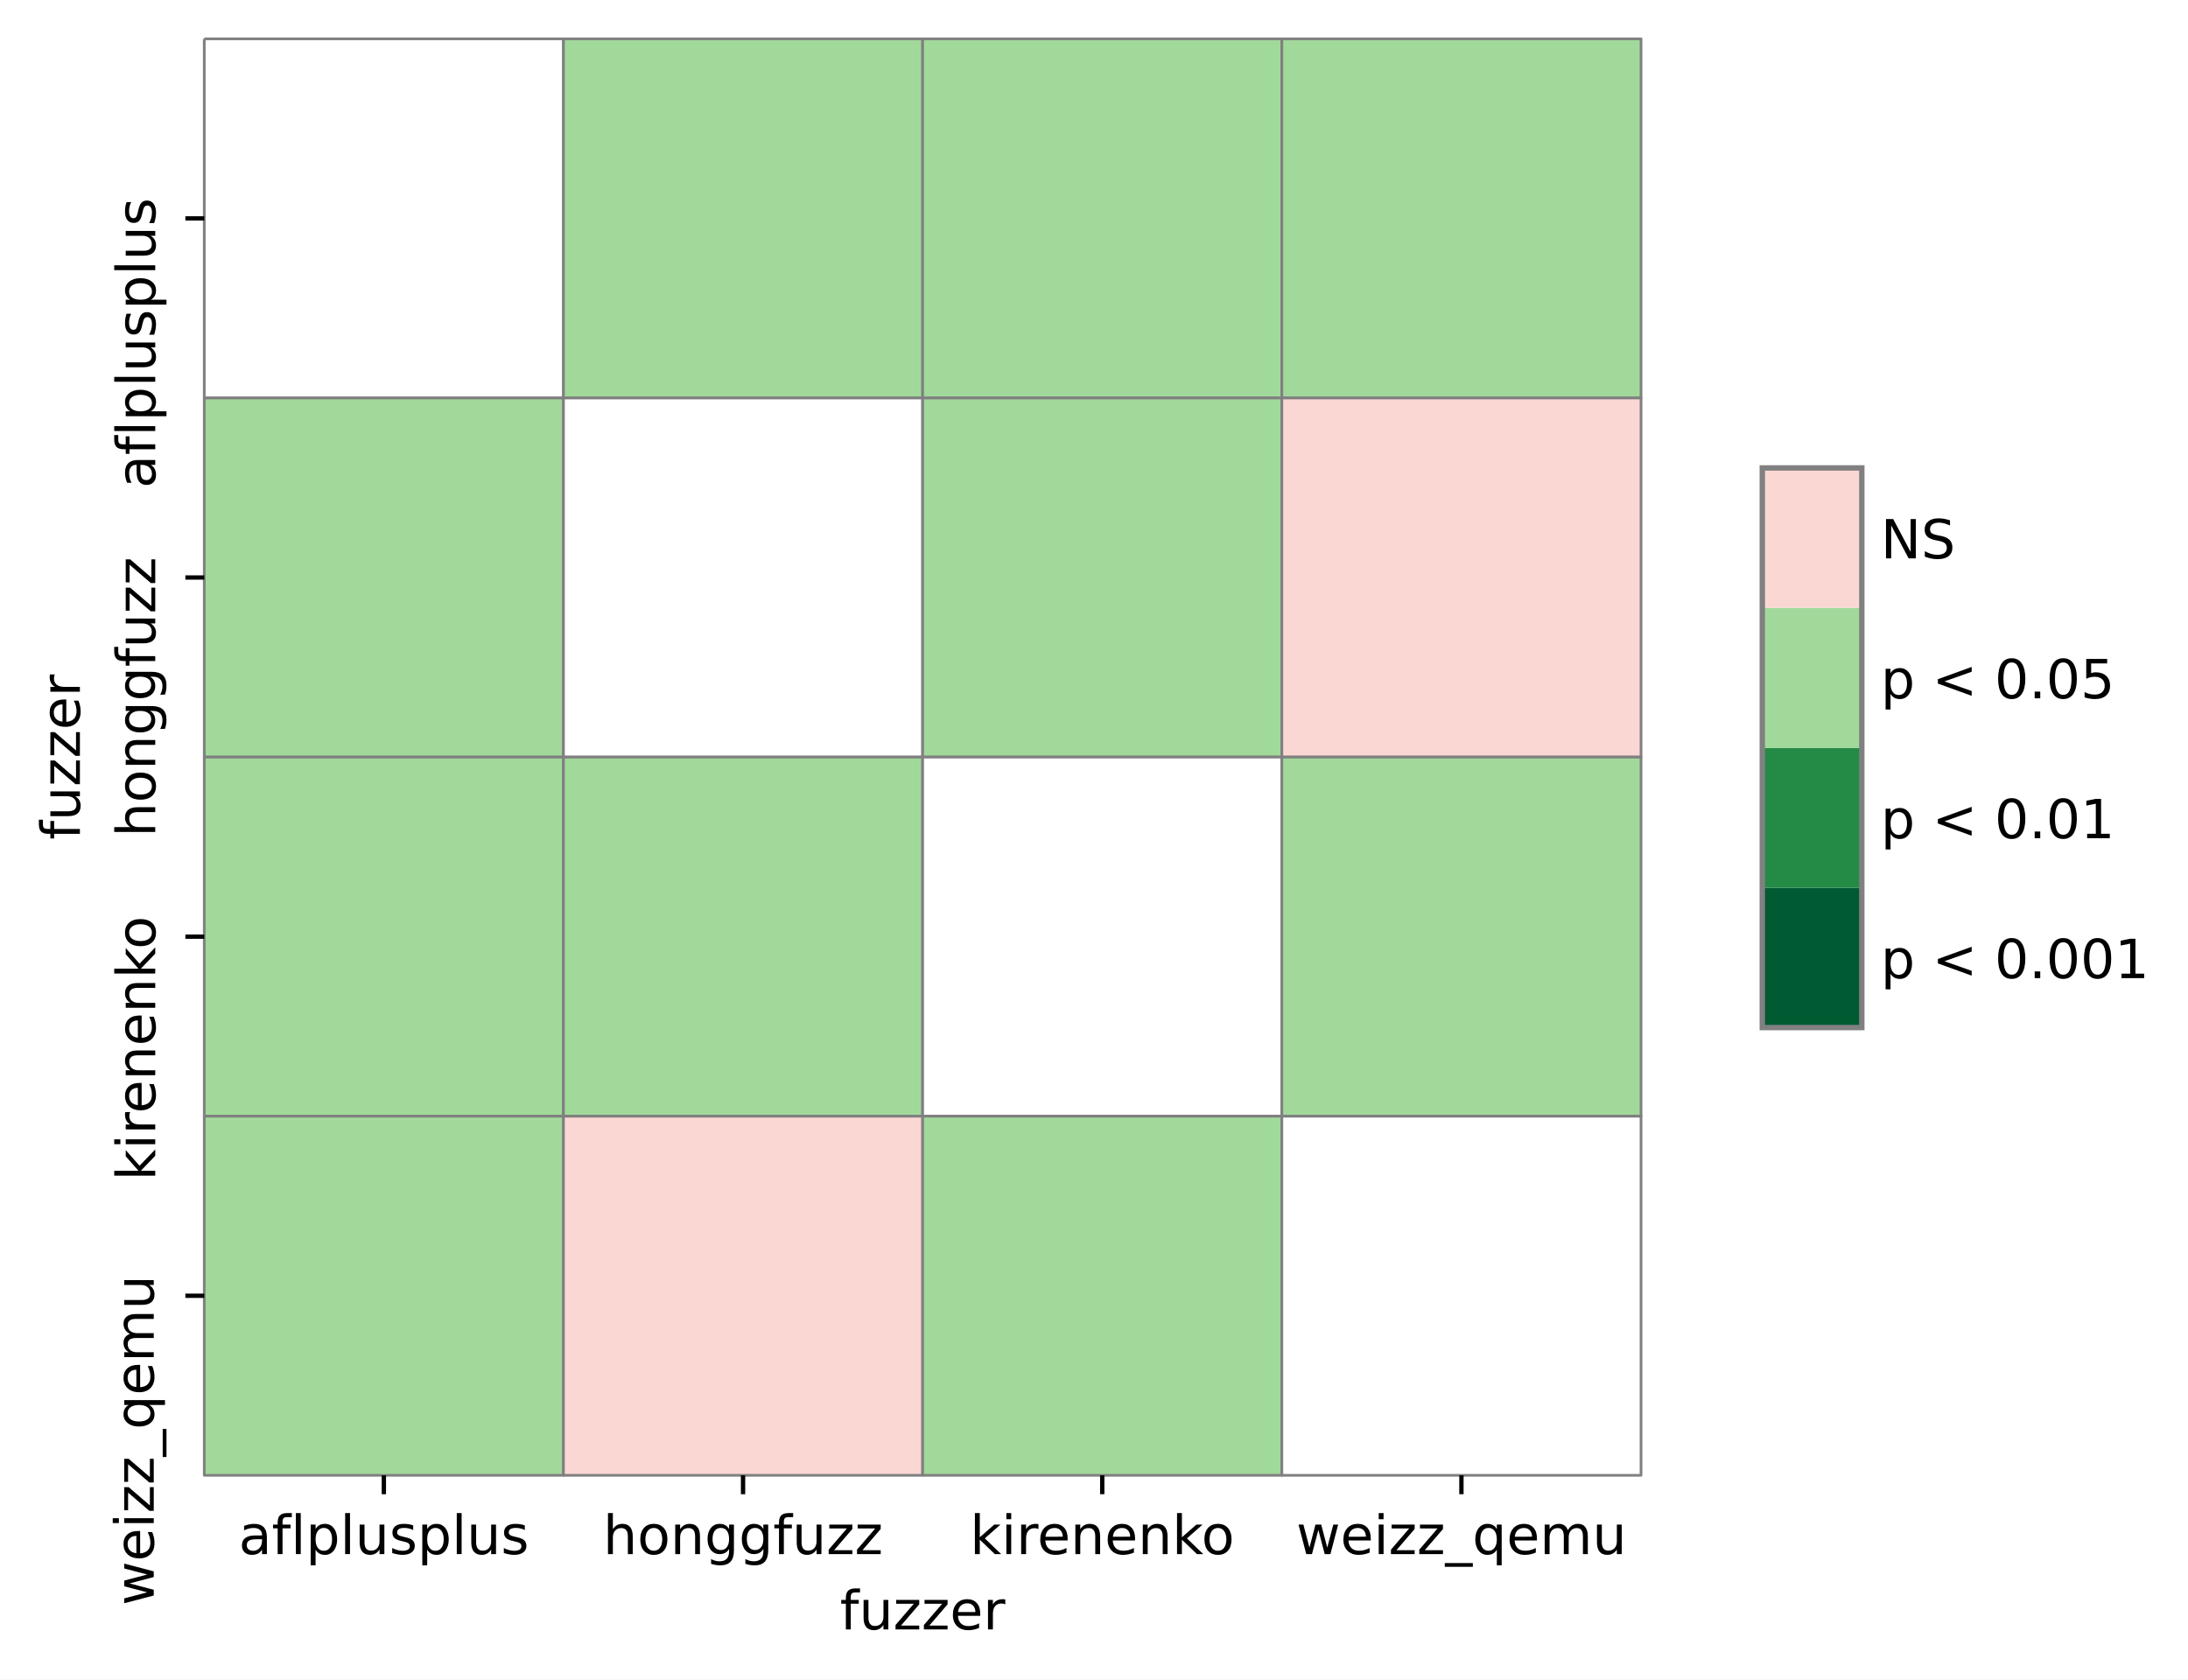
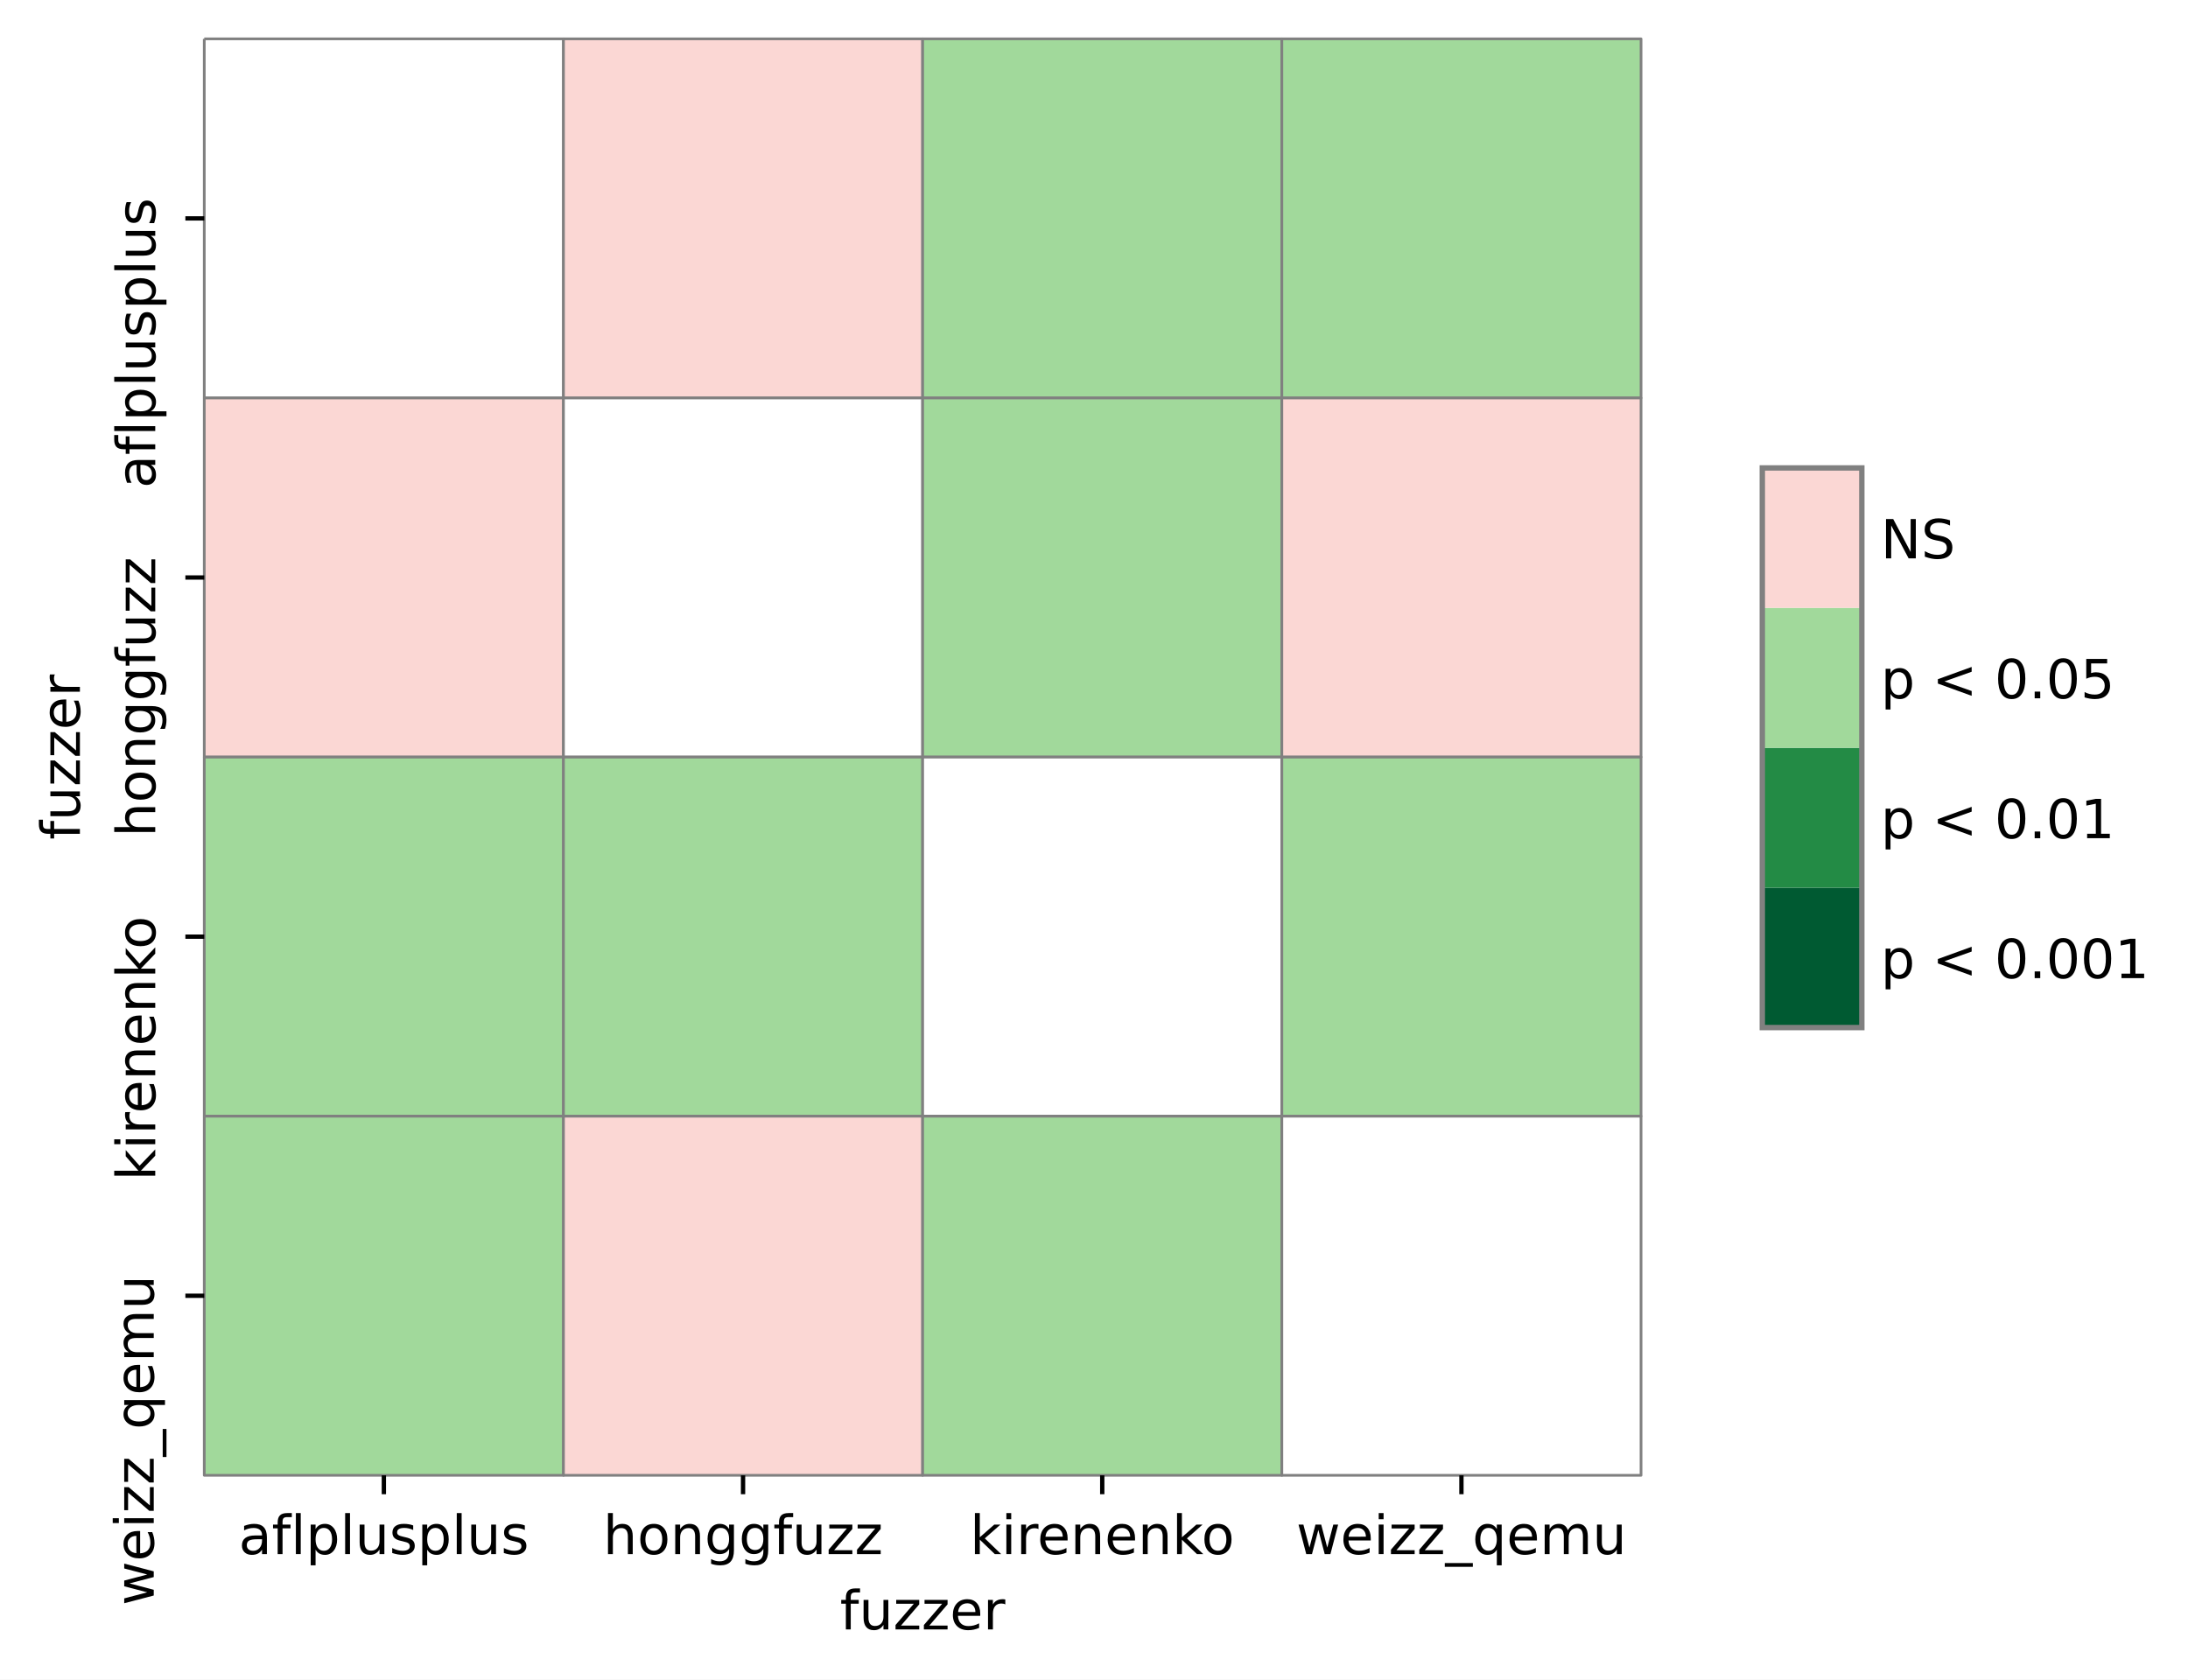
<svg xmlns="http://www.w3.org/2000/svg" xmlns:xlink="http://www.w3.org/1999/xlink" height="311.146pt" version="1.1" viewBox="0 0 405.255 311.146" width="405.255pt">
  <defs>
    <style type="text/css">*{stroke-linecap:butt;stroke-linejoin:round;}</style>
  </defs>
  <g id="figure_1">
    <g id="patch_1">
      <path d="M 0 311.146  L 405.255 311.146  L 405.255 0  L 0 0  z " style="fill:#ffffff;" />
    </g>
    <g id="axes_1">
      <g id="patch_2">
        <path d="M 37.834 273.312  L 303.946 273.312  L 303.946 7.2  L 37.834 7.2  z " style="fill:#ffffff;" />
      </g>
      <g id="QuadMesh_1">
        <path d="M 37.834 7.2  L 104.362 7.2  L 104.362 73.728  L 37.834 73.728  L 37.834 7.2  " style="fill:#ffffff;stroke:#808080;stroke-width:0.5;" />
-         <path d="M 104.362 7.2  L 170.89 7.2  L 170.89 73.728  L 104.362 73.728  L 104.362 7.2  " style="fill:#a1d99b;stroke:#808080;stroke-width:0.5;" />
+         <path d="M 104.362 7.2  L 170.89 7.2  L 170.89 73.728  L 104.362 73.728  L 104.362 7.2  " style="fill:#fbd7d4;stroke:#808080;stroke-width:0.5;" />
        <path d="M 170.89 7.2  L 237.418 7.2  L 237.418 73.728  L 170.89 73.728  L 170.89 7.2  " style="fill:#a1d99b;stroke:#808080;stroke-width:0.5;" />
        <path d="M 237.418 7.2  L 303.946 7.2  L 303.946 73.728  L 237.418 73.728  L 237.418 7.2  " style="fill:#a1d99b;stroke:#808080;stroke-width:0.5;" />
-         <path d="M 37.834 73.728  L 104.362 73.728  L 104.362 140.256  L 37.834 140.256  L 37.834 73.728  " style="fill:#a1d99b;stroke:#808080;stroke-width:0.5;" />
+         <path d="M 37.834 73.728  L 104.362 73.728  L 104.362 140.256  L 37.834 140.256  L 37.834 73.728  " style="fill:#fbd7d4;stroke:#808080;stroke-width:0.5;" />
        <path d="M 104.362 73.728  L 170.89 73.728  L 170.89 140.256  L 104.362 140.256  L 104.362 73.728  " style="fill:#ffffff;stroke:#808080;stroke-width:0.5;" />
        <path d="M 170.89 73.728  L 237.418 73.728  L 237.418 140.256  L 170.89 140.256  L 170.89 73.728  " style="fill:#a1d99b;stroke:#808080;stroke-width:0.5;" />
        <path d="M 237.418 73.728  L 303.946 73.728  L 303.946 140.256  L 237.418 140.256  L 237.418 73.728  " style="fill:#fbd7d4;stroke:#808080;stroke-width:0.5;" />
        <path d="M 37.834 140.256  L 104.362 140.256  L 104.362 206.784  L 37.834 206.784  L 37.834 140.256  " style="fill:#a1d99b;stroke:#808080;stroke-width:0.5;" />
        <path d="M 104.362 140.256  L 170.89 140.256  L 170.89 206.784  L 104.362 206.784  L 104.362 140.256  " style="fill:#a1d99b;stroke:#808080;stroke-width:0.5;" />
        <path d="M 170.89 140.256  L 237.418 140.256  L 237.418 206.784  L 170.89 206.784  L 170.89 140.256  " style="fill:#ffffff;stroke:#808080;stroke-width:0.5;" />
        <path d="M 237.418 140.256  L 303.946 140.256  L 303.946 206.784  L 237.418 206.784  L 237.418 140.256  " style="fill:#a1d99b;stroke:#808080;stroke-width:0.5;" />
        <path d="M 37.834 206.784  L 104.362 206.784  L 104.362 273.312  L 37.834 273.312  L 37.834 206.784  " style="fill:#a1d99b;stroke:#808080;stroke-width:0.5;" />
        <path d="M 104.362 206.784  L 170.89 206.784  L 170.89 273.312  L 104.362 273.312  L 104.362 206.784  " style="fill:#fbd7d4;stroke:#808080;stroke-width:0.5;" />
        <path d="M 170.89 206.784  L 237.418 206.784  L 237.418 273.312  L 170.89 273.312  L 170.89 206.784  " style="fill:#a1d99b;stroke:#808080;stroke-width:0.5;" />
        <path d="M 237.418 206.784  L 303.946 206.784  L 303.946 273.312  L 237.418 273.312  L 237.418 206.784  " style="fill:#ffffff;stroke:#808080;stroke-width:0.5;" />
      </g>
      <g id="matplotlib.axis_1">
        <g id="xtick_1">
          <g id="line2d_1">
            <defs>
-               <path d="M 0 0  L 0 3.5  " id="m423cc6eeab" style="stroke:#000000;stroke-width:0.8;" />
+               <path d="M 0 0  L 0 3.5  " id="mfdfc111d13" style="stroke:#000000;stroke-width:0.8;" />
            </defs>
            <g>
-               <use style="stroke:#000000;stroke-width:0.8;" x="71.098" xlink:href="#m423cc6eeab" y="273.312" />
+               <use style="stroke:#000000;stroke-width:0.8;" x="71.098" xlink:href="#mfdfc111d13" y="273.312" />
            </g>
          </g>
          <g id="text_1">
            <g transform="translate(44.21166 287.9104)scale(0.1 -0.1)">
              <defs>
                <path d="M 34.281 27.484  Q 23.391 27.484 19.188 25  Q 14.984 22.516 14.984 16.5  Q 14.984 11.719 18.141 8.906  Q 21.297 6.109 26.703 6.109  Q 34.188 6.109 38.703 11.406  Q 43.219 16.703 43.219 25.484  L 43.219 27.484  z M 52.203 31.203  L 52.203 0  L 43.219 0  L 43.219 8.297  Q 40.141 3.328 35.547 0.953  Q 30.953 -1.422 24.312 -1.422  Q 15.922 -1.422 10.953 3.297  Q 6 8.016 6 15.922  Q 6 25.141 12.172 29.828  Q 18.359 34.516 30.609 34.516  L 43.219 34.516  L 43.219 35.406  Q 43.219 41.609 39.141 45  Q 35.062 48.391 27.688 48.391  Q 23 48.391 18.547 47.266  Q 14.109 46.141 10.016 43.891  L 10.016 52.203  Q 14.938 54.109 19.578 55.047  Q 24.219 56 28.609 56  Q 40.484 56 46.344 49.844  Q 52.203 43.703 52.203 31.203  z " id="DejaVuSans-97" />
                <path d="M 37.109 75.984  L 37.109 68.5  L 28.516 68.5  Q 23.688 68.5 21.797 66.547  Q 19.922 64.594 19.922 59.516  L 19.922 54.688  L 34.719 54.688  L 34.719 47.703  L 19.922 47.703  L 19.922 0  L 10.891 0  L 10.891 47.703  L 2.297 47.703  L 2.297 54.688  L 10.891 54.688  L 10.891 58.5  Q 10.891 67.625 15.141 71.797  Q 19.391 75.984 28.609 75.984  z " id="DejaVuSans-102" />
                <path d="M 9.422 75.984  L 18.406 75.984  L 18.406 0  L 9.422 0  z " id="DejaVuSans-108" />
                <path d="M 18.109 8.203  L 18.109 -20.797  L 9.078 -20.797  L 9.078 54.688  L 18.109 54.688  L 18.109 46.391  Q 20.953 51.266 25.266 53.625  Q 29.594 56 35.594 56  Q 45.562 56 51.781 48.094  Q 58.016 40.188 58.016 27.297  Q 58.016 14.406 51.781 6.484  Q 45.562 -1.422 35.594 -1.422  Q 29.594 -1.422 25.266 0.953  Q 20.953 3.328 18.109 8.203  z M 48.688 27.297  Q 48.688 37.203 44.609 42.844  Q 40.531 48.484 33.406 48.484  Q 26.266 48.484 22.188 42.844  Q 18.109 37.203 18.109 27.297  Q 18.109 17.391 22.188 11.75  Q 26.266 6.109 33.406 6.109  Q 40.531 6.109 44.609 11.75  Q 48.688 17.391 48.688 27.297  z " id="DejaVuSans-112" />
                <path d="M 8.5 21.578  L 8.5 54.688  L 17.484 54.688  L 17.484 21.922  Q 17.484 14.156 20.5 10.266  Q 23.531 6.391 29.594 6.391  Q 36.859 6.391 41.078 11.031  Q 45.312 15.672 45.312 23.688  L 45.312 54.688  L 54.297 54.688  L 54.297 0  L 45.312 0  L 45.312 8.406  Q 42.047 3.422 37.719 1  Q 33.406 -1.422 27.688 -1.422  Q 18.266 -1.422 13.375 4.438  Q 8.5 10.297 8.5 21.578  z M 31.109 56  z " id="DejaVuSans-117" />
                <path d="M 44.281 53.078  L 44.281 44.578  Q 40.484 46.531 36.375 47.5  Q 32.281 48.484 27.875 48.484  Q 21.188 48.484 17.844 46.438  Q 14.5 44.391 14.5 40.281  Q 14.5 37.156 16.891 35.375  Q 19.281 33.594 26.516 31.984  L 29.594 31.297  Q 39.156 29.25 43.188 25.516  Q 47.219 21.781 47.219 15.094  Q 47.219 7.469 41.188 3.016  Q 35.156 -1.422 24.609 -1.422  Q 20.219 -1.422 15.453 -0.562  Q 10.688 0.297 5.422 2  L 5.422 11.281  Q 10.406 8.688 15.234 7.391  Q 20.062 6.109 24.812 6.109  Q 31.156 6.109 34.562 8.281  Q 37.984 10.453 37.984 14.406  Q 37.984 18.062 35.516 20.016  Q 33.062 21.969 24.703 23.781  L 21.578 24.516  Q 13.234 26.266 9.516 29.906  Q 5.812 33.547 5.812 39.891  Q 5.812 47.609 11.281 51.797  Q 16.75 56 26.812 56  Q 31.781 56 36.172 55.266  Q 40.578 54.547 44.281 53.078  z " id="DejaVuSans-115" />
              </defs>
              <use xlink:href="#DejaVuSans-97" />
              <use x="61.279" xlink:href="#DejaVuSans-102" />
              <use x="96.484" xlink:href="#DejaVuSans-108" />
              <use x="124.268" xlink:href="#DejaVuSans-112" />
              <use x="187.744" xlink:href="#DejaVuSans-108" />
              <use x="215.527" xlink:href="#DejaVuSans-117" />
              <use x="278.906" xlink:href="#DejaVuSans-115" />
              <use x="331.006" xlink:href="#DejaVuSans-112" />
              <use x="394.482" xlink:href="#DejaVuSans-108" />
              <use x="422.266" xlink:href="#DejaVuSans-117" />
              <use x="485.645" xlink:href="#DejaVuSans-115" />
            </g>
          </g>
        </g>
        <g id="xtick_2">
          <g id="line2d_2">
            <g>
-               <use style="stroke:#000000;stroke-width:0.8;" x="137.626" xlink:href="#m423cc6eeab" y="273.312" />
+               <use style="stroke:#000000;stroke-width:0.8;" x="137.626" xlink:href="#mfdfc111d13" y="273.312" />
            </g>
          </g>
          <g id="text_2">
            <g transform="translate(111.7037 287.9104)scale(0.1 -0.1)">
              <defs>
                <path d="M 54.891 33.016  L 54.891 0  L 45.906 0  L 45.906 32.719  Q 45.906 40.484 42.875 44.328  Q 39.844 48.188 33.797 48.188  Q 26.516 48.188 22.312 43.547  Q 18.109 38.922 18.109 30.906  L 18.109 0  L 9.078 0  L 9.078 75.984  L 18.109 75.984  L 18.109 46.188  Q 21.344 51.125 25.703 53.562  Q 30.078 56 35.797 56  Q 45.219 56 50.047 50.172  Q 54.891 44.344 54.891 33.016  z " id="DejaVuSans-104" />
                <path d="M 30.609 48.391  Q 23.391 48.391 19.188 42.75  Q 14.984 37.109 14.984 27.297  Q 14.984 17.484 19.156 11.844  Q 23.344 6.203 30.609 6.203  Q 37.797 6.203 41.984 11.859  Q 46.188 17.531 46.188 27.297  Q 46.188 37.016 41.984 42.703  Q 37.797 48.391 30.609 48.391  z M 30.609 56  Q 42.328 56 49.016 48.375  Q 55.719 40.766 55.719 27.297  Q 55.719 13.875 49.016 6.219  Q 42.328 -1.422 30.609 -1.422  Q 18.844 -1.422 12.172 6.219  Q 5.516 13.875 5.516 27.297  Q 5.516 40.766 12.172 48.375  Q 18.844 56 30.609 56  z " id="DejaVuSans-111" />
                <path d="M 54.891 33.016  L 54.891 0  L 45.906 0  L 45.906 32.719  Q 45.906 40.484 42.875 44.328  Q 39.844 48.188 33.797 48.188  Q 26.516 48.188 22.312 43.547  Q 18.109 38.922 18.109 30.906  L 18.109 0  L 9.078 0  L 9.078 54.688  L 18.109 54.688  L 18.109 46.188  Q 21.344 51.125 25.703 53.562  Q 30.078 56 35.797 56  Q 45.219 56 50.047 50.172  Q 54.891 44.344 54.891 33.016  z " id="DejaVuSans-110" />
                <path d="M 45.406 27.984  Q 45.406 37.75 41.375 43.109  Q 37.359 48.484 30.078 48.484  Q 22.859 48.484 18.828 43.109  Q 14.797 37.75 14.797 27.984  Q 14.797 18.266 18.828 12.891  Q 22.859 7.516 30.078 7.516  Q 37.359 7.516 41.375 12.891  Q 45.406 18.266 45.406 27.984  z M 54.391 6.781  Q 54.391 -7.172 48.188 -13.984  Q 42 -20.797 29.203 -20.797  Q 24.469 -20.797 20.266 -20.094  Q 16.062 -19.391 12.109 -17.922  L 12.109 -9.188  Q 16.062 -11.328 19.922 -12.344  Q 23.781 -13.375 27.781 -13.375  Q 36.625 -13.375 41.016 -8.766  Q 45.406 -4.156 45.406 5.172  L 45.406 9.625  Q 42.625 4.781 38.281 2.391  Q 33.938 0 27.875 0  Q 17.828 0 11.672 7.656  Q 5.516 15.328 5.516 27.984  Q 5.516 40.672 11.672 48.328  Q 17.828 56 27.875 56  Q 33.938 56 38.281 53.609  Q 42.625 51.219 45.406 46.391  L 45.406 54.688  L 54.391 54.688  z " id="DejaVuSans-103" />
                <path d="M 5.516 54.688  L 48.188 54.688  L 48.188 46.484  L 14.406 7.172  L 48.188 7.172  L 48.188 0  L 4.297 0  L 4.297 8.203  L 38.094 47.516  L 5.516 47.516  z " id="DejaVuSans-122" />
              </defs>
              <use xlink:href="#DejaVuSans-104" />
              <use x="63.379" xlink:href="#DejaVuSans-111" />
              <use x="124.561" xlink:href="#DejaVuSans-110" />
              <use x="187.939" xlink:href="#DejaVuSans-103" />
              <use x="251.416" xlink:href="#DejaVuSans-103" />
              <use x="314.893" xlink:href="#DejaVuSans-102" />
              <use x="350.098" xlink:href="#DejaVuSans-117" />
              <use x="413.477" xlink:href="#DejaVuSans-122" />
              <use x="465.967" xlink:href="#DejaVuSans-122" />
            </g>
          </g>
        </g>
        <g id="xtick_3">
          <g id="line2d_3">
            <g>
-               <use style="stroke:#000000;stroke-width:0.8;" x="204.154" xlink:href="#m423cc6eeab" y="273.312" />
+               <use style="stroke:#000000;stroke-width:0.8;" x="204.154" xlink:href="#mfdfc111d13" y="273.312" />
            </g>
          </g>
          <g id="text_3">
            <g transform="translate(179.663 287.9104)scale(0.1 -0.1)">
              <defs>
                <path d="M 9.078 75.984  L 18.109 75.984  L 18.109 31.109  L 44.922 54.688  L 56.391 54.688  L 27.391 29.109  L 57.625 0  L 45.906 0  L 18.109 26.703  L 18.109 0  L 9.078 0  z " id="DejaVuSans-107" />
                <path d="M 9.422 54.688  L 18.406 54.688  L 18.406 0  L 9.422 0  z M 9.422 75.984  L 18.406 75.984  L 18.406 64.594  L 9.422 64.594  z " id="DejaVuSans-105" />
                <path d="M 41.109 46.297  Q 39.594 47.172 37.812 47.578  Q 36.031 48 33.891 48  Q 26.266 48 22.188 43.047  Q 18.109 38.094 18.109 28.812  L 18.109 0  L 9.078 0  L 9.078 54.688  L 18.109 54.688  L 18.109 46.188  Q 20.953 51.172 25.484 53.578  Q 30.031 56 36.531 56  Q 37.453 56 38.578 55.875  Q 39.703 55.766 41.062 55.516  z " id="DejaVuSans-114" />
                <path d="M 56.203 29.594  L 56.203 25.203  L 14.891 25.203  Q 15.484 15.922 20.484 11.062  Q 25.484 6.203 34.422 6.203  Q 39.594 6.203 44.453 7.469  Q 49.312 8.734 54.109 11.281  L 54.109 2.781  Q 49.266 0.734 44.188 -0.344  Q 39.109 -1.422 33.891 -1.422  Q 20.797 -1.422 13.156 6.188  Q 5.516 13.812 5.516 26.812  Q 5.516 40.234 12.766 48.109  Q 20.016 56 32.328 56  Q 43.359 56 49.781 48.891  Q 56.203 41.797 56.203 29.594  z M 47.219 32.234  Q 47.125 39.594 43.094 43.984  Q 39.062 48.391 32.422 48.391  Q 24.906 48.391 20.391 44.141  Q 15.875 39.891 15.188 32.172  z " id="DejaVuSans-101" />
              </defs>
              <use xlink:href="#DejaVuSans-107" />
              <use x="57.91" xlink:href="#DejaVuSans-105" />
              <use x="85.693" xlink:href="#DejaVuSans-114" />
              <use x="124.557" xlink:href="#DejaVuSans-101" />
              <use x="186.08" xlink:href="#DejaVuSans-110" />
              <use x="249.459" xlink:href="#DejaVuSans-101" />
              <use x="310.982" xlink:href="#DejaVuSans-110" />
              <use x="374.361" xlink:href="#DejaVuSans-107" />
              <use x="428.646" xlink:href="#DejaVuSans-111" />
            </g>
          </g>
        </g>
        <g id="xtick_4">
          <g id="line2d_4">
            <g>
-               <use style="stroke:#000000;stroke-width:0.8;" x="270.682" xlink:href="#m423cc6eeab" y="273.312" />
+               <use style="stroke:#000000;stroke-width:0.8;" x="270.682" xlink:href="#mfdfc111d13" y="273.312" />
            </g>
          </g>
          <g id="text_4">
            <g transform="translate(240.0894 287.9104)scale(0.1 -0.1)">
              <defs>
                <path d="M 4.203 54.688  L 13.188 54.688  L 24.422 12.016  L 35.594 54.688  L 46.188 54.688  L 57.422 12.016  L 68.609 54.688  L 77.594 54.688  L 63.281 0  L 52.688 0  L 40.922 44.828  L 29.109 0  L 18.5 0  z " id="DejaVuSans-119" />
                <path d="M 50.984 -16.609  L 50.984 -23.578  L -0.984 -23.578  L -0.984 -16.609  z " id="DejaVuSans-95" />
                <path d="M 14.797 27.297  Q 14.797 17.391 18.875 11.75  Q 22.953 6.109 30.078 6.109  Q 37.203 6.109 41.297 11.75  Q 45.406 17.391 45.406 27.297  Q 45.406 37.203 41.297 42.844  Q 37.203 48.484 30.078 48.484  Q 22.953 48.484 18.875 42.844  Q 14.797 37.203 14.797 27.297  z M 45.406 8.203  Q 42.578 3.328 38.25 0.953  Q 33.938 -1.422 27.875 -1.422  Q 17.969 -1.422 11.734 6.484  Q 5.516 14.406 5.516 27.297  Q 5.516 40.188 11.734 48.094  Q 17.969 56 27.875 56  Q 33.938 56 38.25 53.625  Q 42.578 51.266 45.406 46.391  L 45.406 54.688  L 54.391 54.688  L 54.391 -20.797  L 45.406 -20.797  z " id="DejaVuSans-113" />
                <path d="M 52 44.188  Q 55.375 50.25 60.062 53.125  Q 64.75 56 71.094 56  Q 79.641 56 84.281 50.016  Q 88.922 44.047 88.922 33.016  L 88.922 0  L 79.891 0  L 79.891 32.719  Q 79.891 40.578 77.094 44.375  Q 74.312 48.188 68.609 48.188  Q 61.625 48.188 57.562 43.547  Q 53.516 38.922 53.516 30.906  L 53.516 0  L 44.484 0  L 44.484 32.719  Q 44.484 40.625 41.703 44.406  Q 38.922 48.188 33.109 48.188  Q 26.219 48.188 22.156 43.531  Q 18.109 38.875 18.109 30.906  L 18.109 0  L 9.078 0  L 9.078 54.688  L 18.109 54.688  L 18.109 46.188  Q 21.188 51.219 25.484 53.609  Q 29.781 56 35.688 56  Q 41.656 56 45.828 52.969  Q 50 49.953 52 44.188  z " id="DejaVuSans-109" />
              </defs>
              <use xlink:href="#DejaVuSans-119" />
              <use x="81.787" xlink:href="#DejaVuSans-101" />
              <use x="143.311" xlink:href="#DejaVuSans-105" />
              <use x="171.094" xlink:href="#DejaVuSans-122" />
              <use x="223.584" xlink:href="#DejaVuSans-122" />
              <use x="276.074" xlink:href="#DejaVuSans-95" />
              <use x="326.074" xlink:href="#DejaVuSans-113" />
              <use x="389.551" xlink:href="#DejaVuSans-101" />
              <use x="451.074" xlink:href="#DejaVuSans-109" />
              <use x="548.486" xlink:href="#DejaVuSans-117" />
            </g>
          </g>
        </g>
        <g id="text_5">
          <g transform="translate(155.581 301.8667)scale(0.1 -0.1)">
            <use xlink:href="#DejaVuSans-102" />
            <use x="35.205" xlink:href="#DejaVuSans-117" />
            <use x="98.584" xlink:href="#DejaVuSans-122" />
            <use x="151.074" xlink:href="#DejaVuSans-122" />
            <use x="203.564" xlink:href="#DejaVuSans-101" />
            <use x="265.088" xlink:href="#DejaVuSans-114" />
          </g>
        </g>
      </g>
      <g id="matplotlib.axis_2">
        <g id="ytick_1">
          <g id="line2d_5">
            <defs>
-               <path d="M 0 0  L -3.5 0  " id="m80f39b6ce1" style="stroke:#000000;stroke-width:0.8;" />
+               <path d="M 0 0  L -3.5 0  " id="m3494e858e1" style="stroke:#000000;stroke-width:0.8;" />
            </defs>
            <g>
-               <use style="stroke:#000000;stroke-width:0.8;" x="37.834" xlink:href="#m80f39b6ce1" y="40.464" />
+               <use style="stroke:#000000;stroke-width:0.8;" x="37.834" xlink:href="#m3494e858e1" y="40.464" />
            </g>
          </g>
          <g id="text_6">
            <g transform="translate(28.75469 90.43822)rotate(-90)scale(0.1 -0.1)">
              <use xlink:href="#DejaVuSans-97" />
              <use x="61.279" xlink:href="#DejaVuSans-102" />
              <use x="96.484" xlink:href="#DejaVuSans-108" />
              <use x="124.268" xlink:href="#DejaVuSans-112" />
              <use x="187.744" xlink:href="#DejaVuSans-108" />
              <use x="215.527" xlink:href="#DejaVuSans-117" />
              <use x="278.906" xlink:href="#DejaVuSans-115" />
              <use x="331.006" xlink:href="#DejaVuSans-112" />
              <use x="394.482" xlink:href="#DejaVuSans-108" />
              <use x="422.266" xlink:href="#DejaVuSans-117" />
              <use x="485.645" xlink:href="#DejaVuSans-115" />
            </g>
          </g>
        </g>
        <g id="ytick_2">
          <g id="line2d_6">
            <g>
-               <use style="stroke:#000000;stroke-width:0.8;" x="37.834" xlink:href="#m80f39b6ce1" y="106.992" />
+               <use style="stroke:#000000;stroke-width:0.8;" x="37.834" xlink:href="#m3494e858e1" y="106.992" />
            </g>
          </g>
          <g id="text_7">
            <g transform="translate(28.75469 155.0381)rotate(-90)scale(0.1 -0.1)">
              <use xlink:href="#DejaVuSans-104" />
              <use x="63.379" xlink:href="#DejaVuSans-111" />
              <use x="124.561" xlink:href="#DejaVuSans-110" />
              <use x="187.939" xlink:href="#DejaVuSans-103" />
              <use x="251.416" xlink:href="#DejaVuSans-103" />
              <use x="314.893" xlink:href="#DejaVuSans-102" />
              <use x="350.098" xlink:href="#DejaVuSans-117" />
              <use x="413.477" xlink:href="#DejaVuSans-122" />
              <use x="465.967" xlink:href="#DejaVuSans-122" />
            </g>
          </g>
        </g>
        <g id="ytick_3">
          <g id="line2d_7">
            <g>
-               <use style="stroke:#000000;stroke-width:0.8;" x="37.834" xlink:href="#m80f39b6ce1" y="173.52" />
+               <use style="stroke:#000000;stroke-width:0.8;" x="37.834" xlink:href="#m3494e858e1" y="173.52" />
            </g>
          </g>
          <g id="text_8">
            <g transform="translate(28.75469 218.7036)rotate(-90)scale(0.1 -0.1)">
              <use xlink:href="#DejaVuSans-107" />
              <use x="57.91" xlink:href="#DejaVuSans-105" />
              <use x="85.693" xlink:href="#DejaVuSans-114" />
              <use x="124.557" xlink:href="#DejaVuSans-101" />
              <use x="186.08" xlink:href="#DejaVuSans-110" />
              <use x="249.459" xlink:href="#DejaVuSans-101" />
              <use x="310.982" xlink:href="#DejaVuSans-110" />
              <use x="374.361" xlink:href="#DejaVuSans-107" />
              <use x="428.646" xlink:href="#DejaVuSans-111" />
            </g>
          </g>
        </g>
        <g id="ytick_4">
          <g id="line2d_8">
            <g>
-               <use style="stroke:#000000;stroke-width:0.8;" x="37.834" xlink:href="#m80f39b6ce1" y="240.048" />
+               <use style="stroke:#000000;stroke-width:0.8;" x="37.834" xlink:href="#m3494e858e1" y="240.048" />
            </g>
          </g>
          <g id="text_9">
            <g transform="translate(28.47656 297.4347)rotate(-90)scale(0.1 -0.1)">
              <use xlink:href="#DejaVuSans-119" />
              <use x="81.787" xlink:href="#DejaVuSans-101" />
              <use x="143.311" xlink:href="#DejaVuSans-105" />
              <use x="171.094" xlink:href="#DejaVuSans-122" />
              <use x="223.584" xlink:href="#DejaVuSans-122" />
              <use x="276.074" xlink:href="#DejaVuSans-95" />
              <use x="326.074" xlink:href="#DejaVuSans-113" />
              <use x="389.551" xlink:href="#DejaVuSans-101" />
              <use x="451.074" xlink:href="#DejaVuSans-109" />
              <use x="548.486" xlink:href="#DejaVuSans-117" />
            </g>
          </g>
        </g>
        <g id="text_10">
          <g transform="translate(14.79844 155.5654)rotate(-90)scale(0.1 -0.1)">
            <use xlink:href="#DejaVuSans-102" />
            <use x="35.205" xlink:href="#DejaVuSans-117" />
            <use x="98.584" xlink:href="#DejaVuSans-122" />
            <use x="151.074" xlink:href="#DejaVuSans-122" />
            <use x="203.564" xlink:href="#DejaVuSans-101" />
            <use x="265.088" xlink:href="#DejaVuSans-114" />
          </g>
        </g>
      </g>
    </g>
    <g id="axes_2">
      <g id="patch_3">
-         <path clip-path="url(#peb77cc882c)" d="M 326.41 190.368  L 326.41 164.448  L 326.41 112.608  L 326.41 86.688  L 344.842 86.688  L 344.842 112.608  L 344.842 164.448  L 344.842 190.368  z " style="fill:#ffffff;stroke:#ffffff;stroke-linejoin:miter;stroke-width:0.01;" />
+         <path clip-path="url(#p8579a03143)" d="M 326.41 190.368  L 326.41 164.448  L 326.41 112.608  L 326.41 86.688  L 344.842 86.688  L 344.842 112.608  L 344.842 164.448  L 344.842 190.368  z " style="fill:#ffffff;stroke:#ffffff;stroke-linejoin:miter;stroke-width:0.01;" />
      </g>
      <g id="QuadMesh_2">
-         <path clip-path="url(#peb77cc882c)" d="M 326.41 190.368  L 344.842 190.368  L 344.842 164.448  L 326.41 164.448  L 326.41 190.368  " style="fill:#005a32;" />
-         <path clip-path="url(#peb77cc882c)" d="M 326.41 164.448  L 344.842 164.448  L 344.842 138.528  L 326.41 138.528  L 326.41 164.448  " style="fill:#238b45;" />
-         <path clip-path="url(#peb77cc882c)" d="M 326.41 138.528  L 344.842 138.528  L 344.842 112.608  L 326.41 112.608  L 326.41 138.528  " style="fill:#a1d99b;" />
-         <path clip-path="url(#peb77cc882c)" d="M 326.41 112.608  L 344.842 112.608  L 344.842 86.688  L 326.41 86.688  L 326.41 112.608  " style="fill:#fbd7d4;" />
+         <path clip-path="url(#p8579a03143)" d="M 326.41 190.368  L 344.842 190.368  L 344.842 164.448  L 326.41 164.448  L 326.41 190.368  " style="fill:#005a32;" />
+         <path clip-path="url(#p8579a03143)" d="M 326.41 164.448  L 344.842 164.448  L 344.842 138.528  L 326.41 138.528  L 326.41 164.448  " style="fill:#238b45;" />
+         <path clip-path="url(#p8579a03143)" d="M 326.41 138.528  L 344.842 138.528  L 344.842 112.608  L 326.41 112.608  L 326.41 138.528  " style="fill:#a1d99b;" />
+         <path clip-path="url(#p8579a03143)" d="M 326.41 112.608  L 344.842 112.608  L 344.842 86.688  L 326.41 86.688  L 326.41 112.608  " style="fill:#fbd7d4;" />
      </g>
      <g id="matplotlib.axis_3" />
      <g id="matplotlib.axis_4">
        <g id="ytick_5">
          <g id="line2d_9" />
          <g id="text_11">
            <g transform="translate(348.3424 181.2072)scale(0.1 -0.1)">
              <defs>
                <path id="DejaVuSans-32" />
                <path d="M 73.188 49.219  L 22.797 31.297  L 73.188 13.484  L 73.188 4.594  L 10.594 27.297  L 10.594 35.406  L 73.188 58.109  z " id="DejaVuSans-60" />
                <path d="M 31.781 66.406  Q 24.172 66.406 20.328 58.906  Q 16.5 51.422 16.5 36.375  Q 16.5 21.391 20.328 13.891  Q 24.172 6.391 31.781 6.391  Q 39.453 6.391 43.281 13.891  Q 47.125 21.391 47.125 36.375  Q 47.125 51.422 43.281 58.906  Q 39.453 66.406 31.781 66.406  z M 31.781 74.219  Q 44.047 74.219 50.516 64.516  Q 56.984 54.828 56.984 36.375  Q 56.984 17.969 50.516 8.266  Q 44.047 -1.422 31.781 -1.422  Q 19.531 -1.422 13.062 8.266  Q 6.594 17.969 6.594 36.375  Q 6.594 54.828 13.062 64.516  Q 19.531 74.219 31.781 74.219  z " id="DejaVuSans-48" />
                <path d="M 10.688 12.406  L 21 12.406  L 21 0  L 10.688 0  z " id="DejaVuSans-46" />
                <path d="M 12.406 8.297  L 28.516 8.297  L 28.516 63.922  L 10.984 60.406  L 10.984 69.391  L 28.422 72.906  L 38.281 72.906  L 38.281 8.297  L 54.391 8.297  L 54.391 0  L 12.406 0  z " id="DejaVuSans-49" />
              </defs>
              <use xlink:href="#DejaVuSans-112" />
              <use x="63.477" xlink:href="#DejaVuSans-32" />
              <use x="95.264" xlink:href="#DejaVuSans-60" />
              <use x="179.053" xlink:href="#DejaVuSans-32" />
              <use x="210.84" xlink:href="#DejaVuSans-48" />
              <use x="274.463" xlink:href="#DejaVuSans-46" />
              <use x="306.25" xlink:href="#DejaVuSans-48" />
              <use x="369.873" xlink:href="#DejaVuSans-48" />
              <use x="433.496" xlink:href="#DejaVuSans-49" />
            </g>
          </g>
        </g>
        <g id="ytick_6">
          <g id="line2d_10" />
          <g id="text_12">
            <g transform="translate(348.3424 155.2872)scale(0.1 -0.1)">
              <use xlink:href="#DejaVuSans-112" />
              <use x="63.477" xlink:href="#DejaVuSans-32" />
              <use x="95.264" xlink:href="#DejaVuSans-60" />
              <use x="179.053" xlink:href="#DejaVuSans-32" />
              <use x="210.84" xlink:href="#DejaVuSans-48" />
              <use x="274.463" xlink:href="#DejaVuSans-46" />
              <use x="306.25" xlink:href="#DejaVuSans-48" />
              <use x="369.873" xlink:href="#DejaVuSans-49" />
            </g>
          </g>
        </g>
        <g id="ytick_7">
          <g id="line2d_11" />
          <g id="text_13">
            <g transform="translate(348.3424 129.3672)scale(0.1 -0.1)">
              <defs>
                <path d="M 10.797 72.906  L 49.516 72.906  L 49.516 64.594  L 19.828 64.594  L 19.828 46.734  Q 21.969 47.469 24.109 47.828  Q 26.266 48.188 28.422 48.188  Q 40.625 48.188 47.75 41.5  Q 54.891 34.812 54.891 23.391  Q 54.891 11.625 47.562 5.094  Q 40.234 -1.422 26.906 -1.422  Q 22.312 -1.422 17.547 -0.641  Q 12.797 0.141 7.719 1.703  L 7.719 11.625  Q 12.109 9.234 16.797 8.062  Q 21.484 6.891 26.703 6.891  Q 35.156 6.891 40.078 11.328  Q 45.016 15.766 45.016 23.391  Q 45.016 31 40.078 35.438  Q 35.156 39.891 26.703 39.891  Q 22.75 39.891 18.812 39.016  Q 14.891 38.141 10.797 36.281  z " id="DejaVuSans-53" />
              </defs>
              <use xlink:href="#DejaVuSans-112" />
              <use x="63.477" xlink:href="#DejaVuSans-32" />
              <use x="95.264" xlink:href="#DejaVuSans-60" />
              <use x="179.053" xlink:href="#DejaVuSans-32" />
              <use x="210.84" xlink:href="#DejaVuSans-48" />
              <use x="274.463" xlink:href="#DejaVuSans-46" />
              <use x="306.25" xlink:href="#DejaVuSans-48" />
              <use x="369.873" xlink:href="#DejaVuSans-53" />
            </g>
          </g>
        </g>
        <g id="ytick_8">
          <g id="line2d_12" />
          <g id="text_14">
            <g transform="translate(348.3424 103.4472)scale(0.1 -0.1)">
              <defs>
                <path d="M 9.812 72.906  L 23.094 72.906  L 55.422 11.922  L 55.422 72.906  L 64.984 72.906  L 64.984 0  L 51.703 0  L 19.391 60.984  L 19.391 0  L 9.812 0  z " id="DejaVuSans-78" />
                <path d="M 53.516 70.516  L 53.516 60.891  Q 47.906 63.578 42.922 64.891  Q 37.938 66.219 33.297 66.219  Q 25.25 66.219 20.875 63.094  Q 16.5 59.969 16.5 54.203  Q 16.5 49.359 19.406 46.891  Q 22.312 44.438 30.422 42.922  L 36.375 41.703  Q 47.406 39.594 52.656 34.297  Q 57.906 29 57.906 20.125  Q 57.906 9.516 50.797 4.047  Q 43.703 -1.422 29.984 -1.422  Q 24.812 -1.422 18.969 -0.25  Q 13.141 0.922 6.891 3.219  L 6.891 13.375  Q 12.891 10.016 18.656 8.297  Q 24.422 6.594 29.984 6.594  Q 38.422 6.594 43.016 9.906  Q 47.609 13.234 47.609 19.391  Q 47.609 24.75 44.312 27.781  Q 41.016 30.812 33.5 32.328  L 27.484 33.5  Q 16.453 35.688 11.516 40.375  Q 6.594 45.062 6.594 53.422  Q 6.594 63.094 13.406 68.656  Q 20.219 74.219 32.172 74.219  Q 37.312 74.219 42.625 73.281  Q 47.953 72.359 53.516 70.516  z " id="DejaVuSans-83" />
              </defs>
              <use xlink:href="#DejaVuSans-78" />
              <use x="74.805" xlink:href="#DejaVuSans-83" />
            </g>
          </g>
        </g>
      </g>
      <g id="patch_4">
        <path d="M 326.41 190.368  L 326.41 164.448  L 326.41 112.608  L 326.41 86.688  L 344.842 86.688  L 344.842 112.608  L 344.842 164.448  L 344.842 190.368  z " style="fill:none;stroke:#808080;stroke-linejoin:miter;" />
      </g>
    </g>
  </g>
  <defs>
-     <clipPath id="peb77cc882c">
+     <clipPath id="p8579a03143">
      <rect height="103.68" width="18.432" x="326.41" y="86.688" />
    </clipPath>
  </defs>
</svg>
